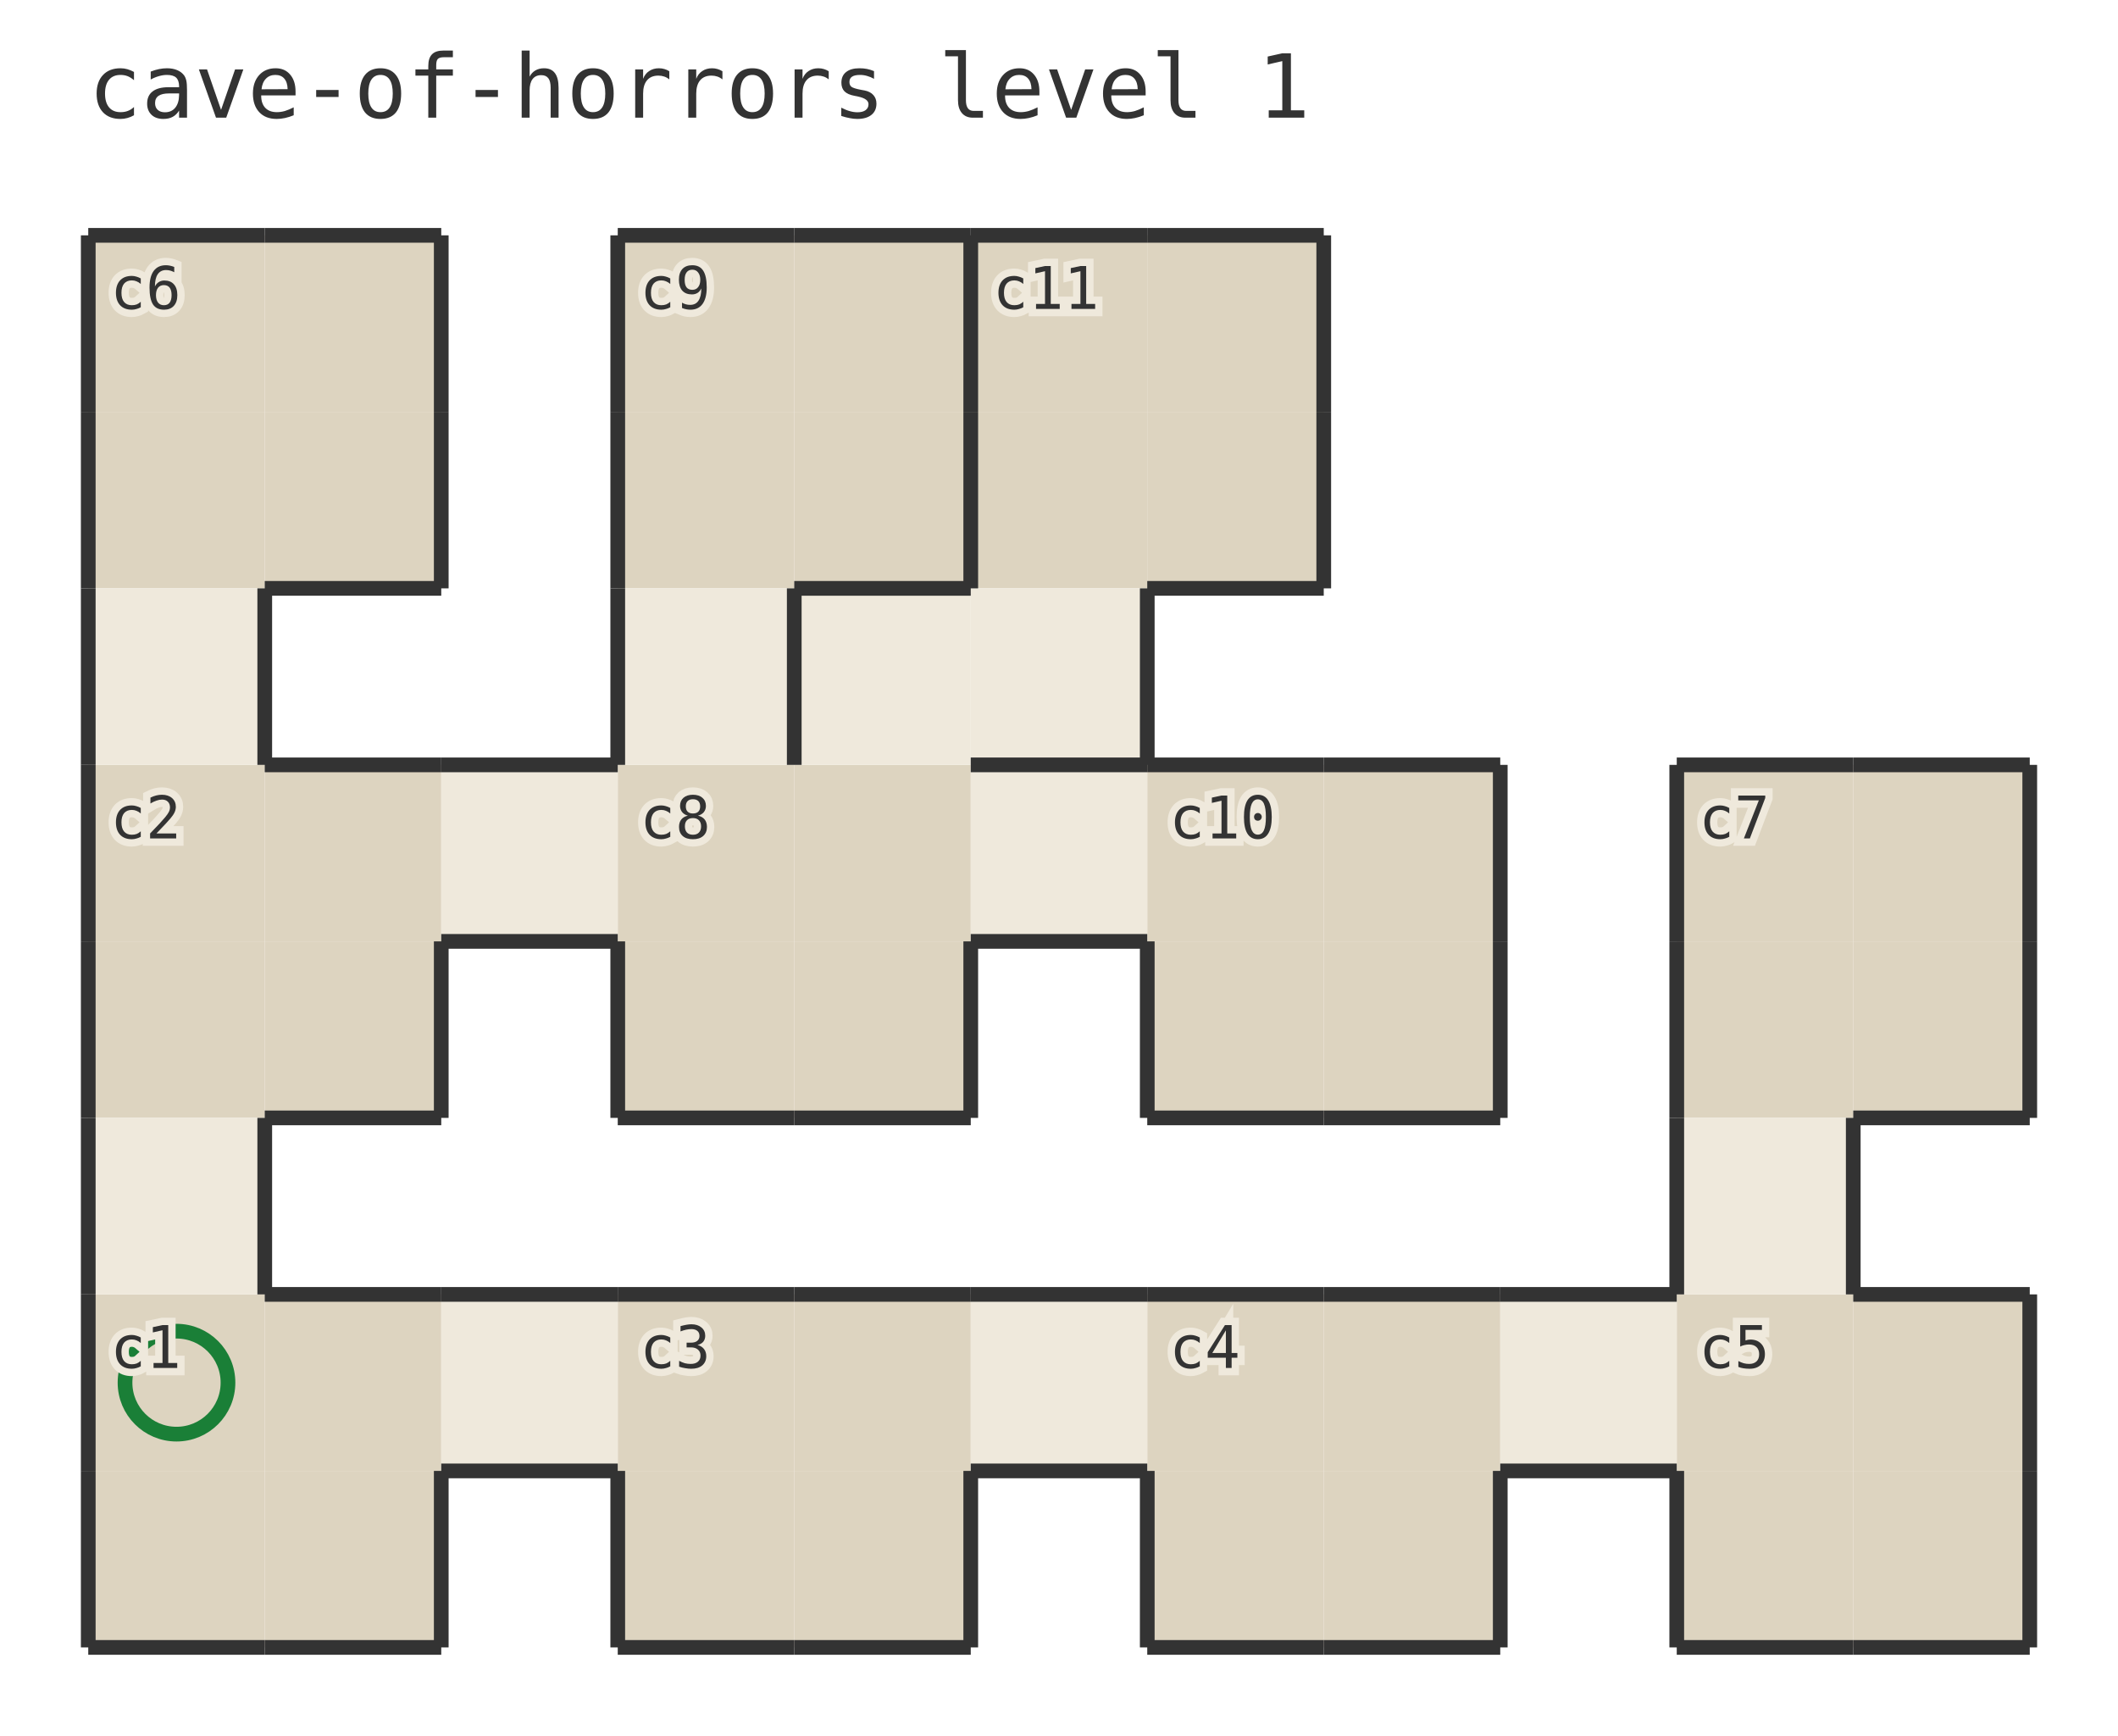
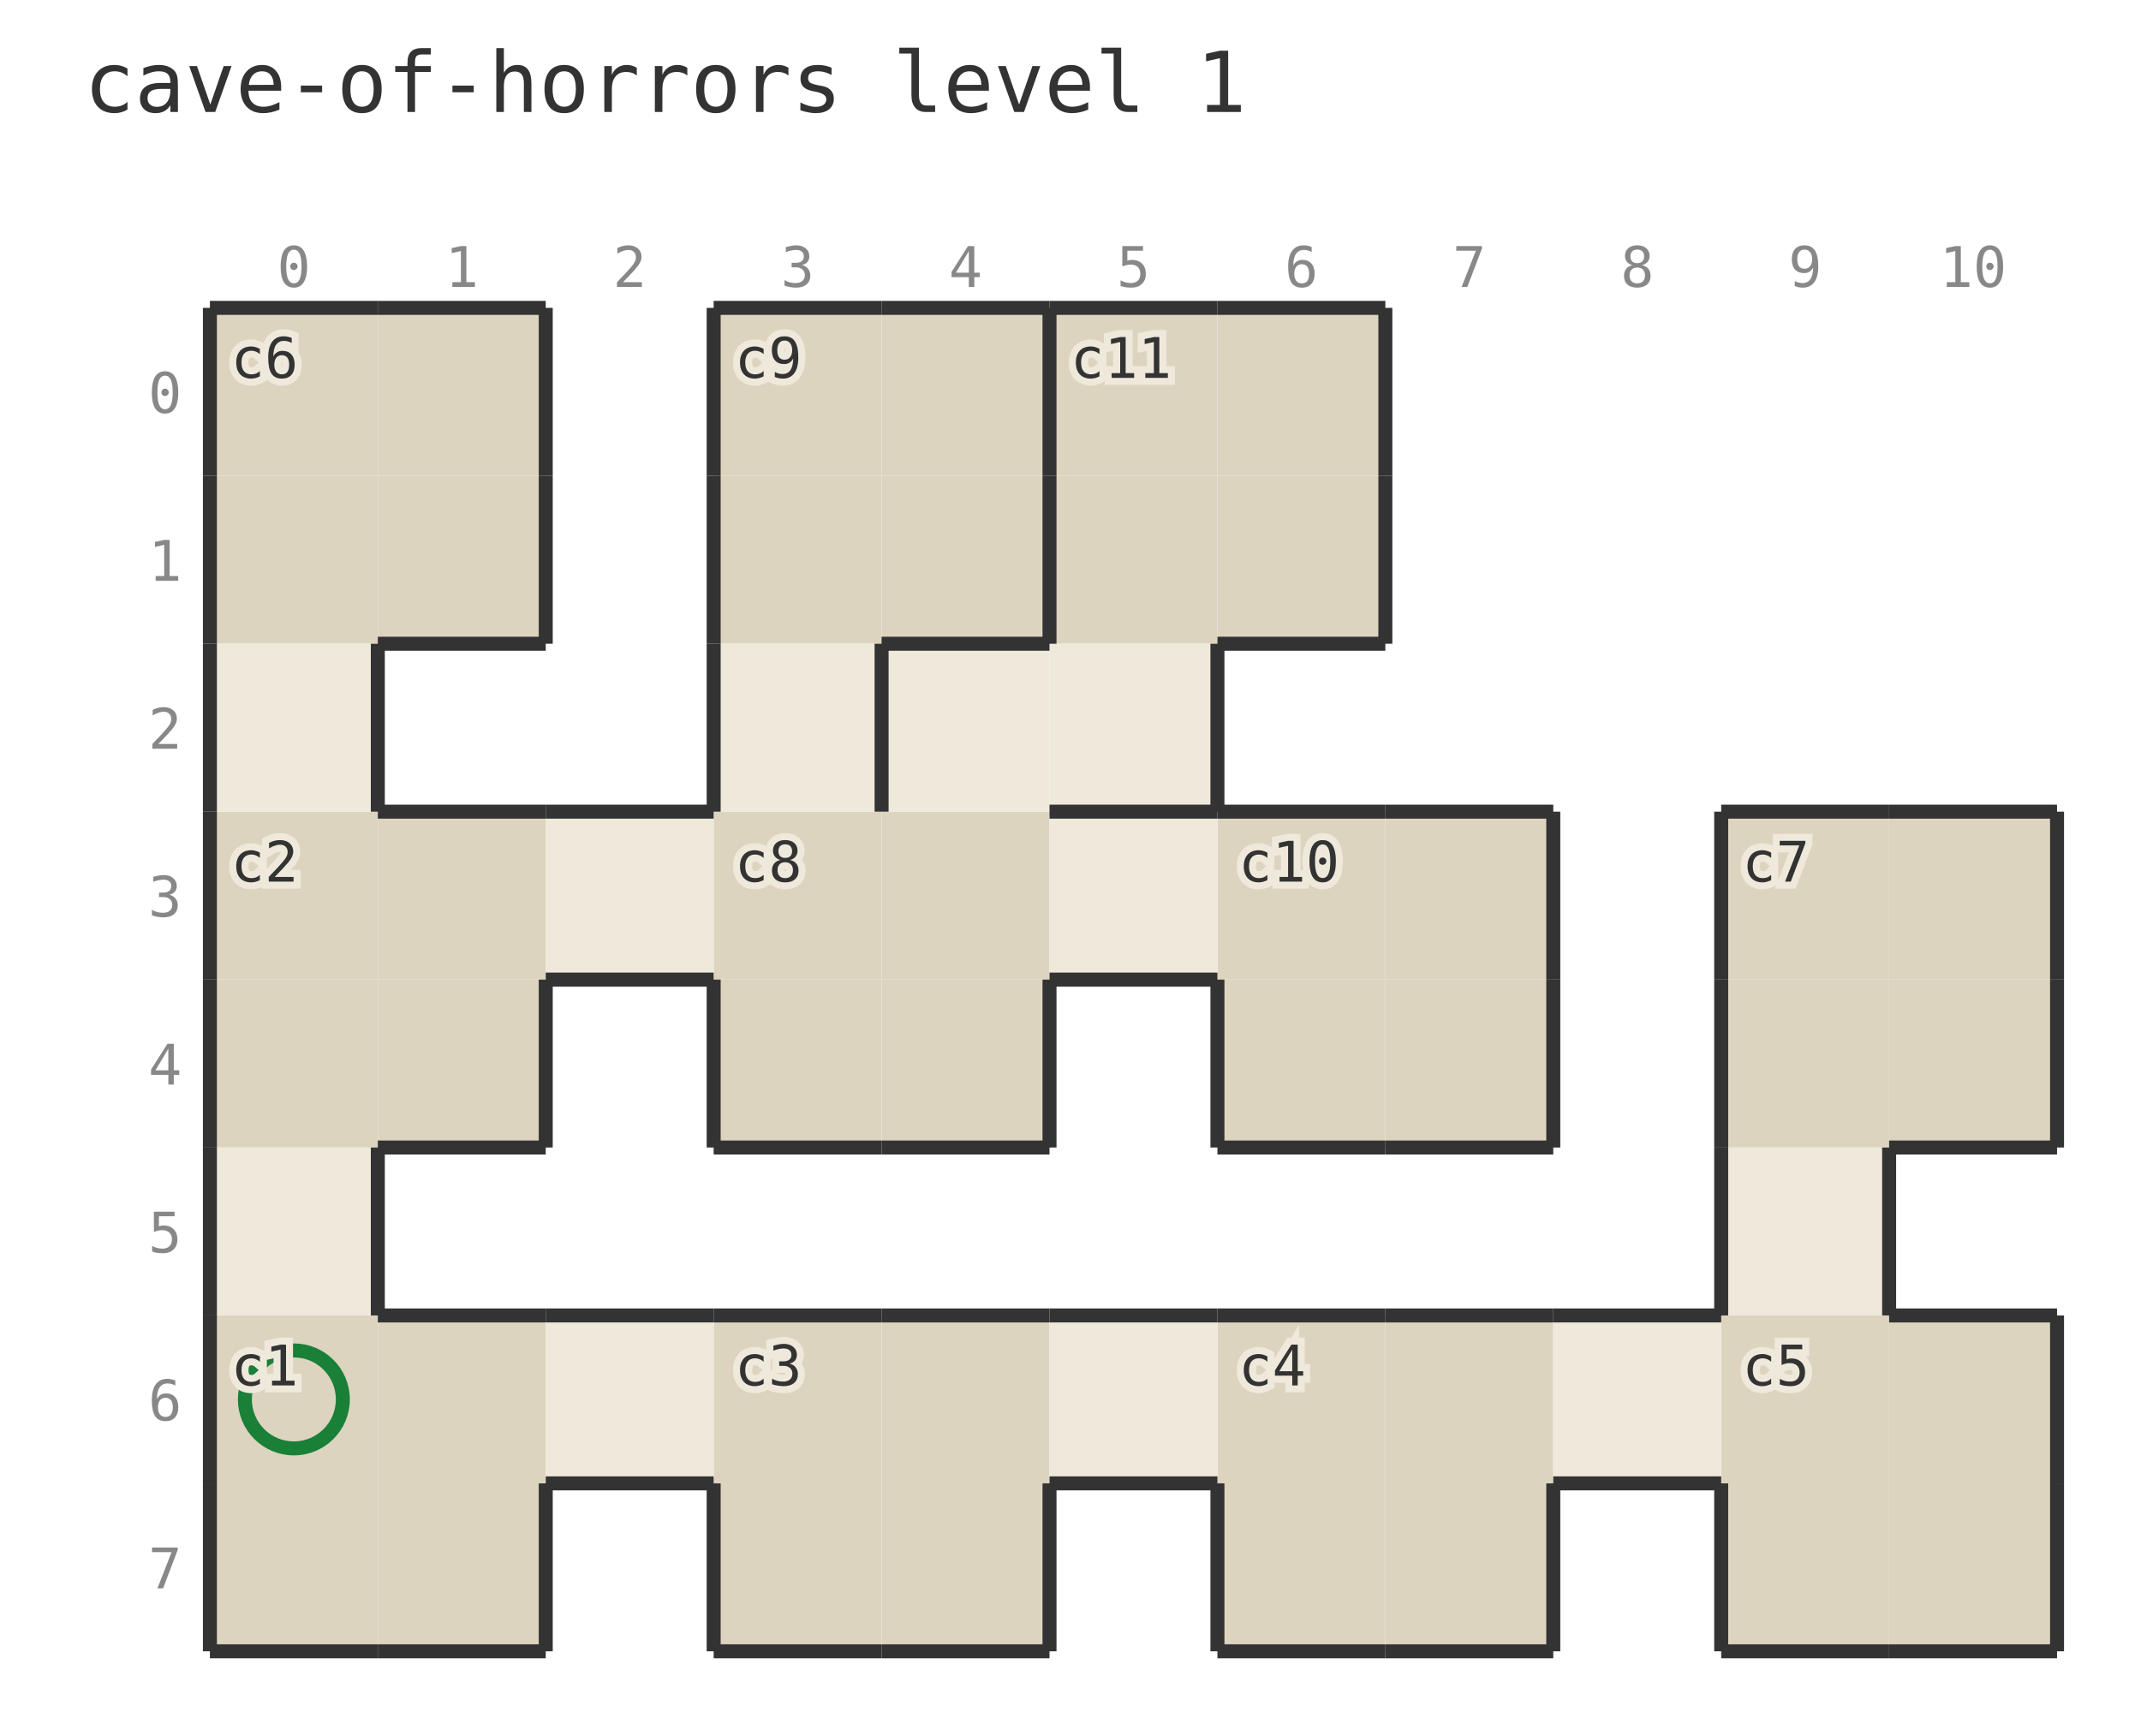
- <svg xmlns="http://www.w3.org/2000/svg" width="288" height="236" viewBox="0 0 288 236">
+ <svg xmlns="http://www.w3.org/2000/svg" width="306" height="248" viewBox="0 0 306 248">
  <text x="12" y="16" font-family="monospace" font-size="12" fill="#333333">cave-of-horrors level 1</text>
-   <rect x="12" y="176" width="24" height="24" fill="#ddd4c0" />
-   <rect x="36" y="176" width="24" height="24" fill="#ddd4c0" />
-   <rect x="12" y="200" width="24" height="24" fill="#ddd4c0" />
-   <rect x="36" y="200" width="24" height="24" fill="#ddd4c0" />
-   <rect x="12" y="104" width="24" height="24" fill="#ddd4c0" />
-   <rect x="36" y="104" width="24" height="24" fill="#ddd4c0" />
-   <rect x="12" y="128" width="24" height="24" fill="#ddd4c0" />
-   <rect x="36" y="128" width="24" height="24" fill="#ddd4c0" />
-   <rect x="84" y="176" width="24" height="24" fill="#ddd4c0" />
-   <rect x="108" y="176" width="24" height="24" fill="#ddd4c0" />
-   <rect x="84" y="200" width="24" height="24" fill="#ddd4c0" />
-   <rect x="108" y="200" width="24" height="24" fill="#ddd4c0" />
-   <rect x="156" y="176" width="24" height="24" fill="#ddd4c0" />
-   <rect x="180" y="176" width="24" height="24" fill="#ddd4c0" />
-   <rect x="156" y="200" width="24" height="24" fill="#ddd4c0" />
-   <rect x="180" y="200" width="24" height="24" fill="#ddd4c0" />
-   <rect x="228" y="176" width="24" height="24" fill="#ddd4c0" />
-   <rect x="252" y="176" width="24" height="24" fill="#ddd4c0" />
-   <rect x="228" y="200" width="24" height="24" fill="#ddd4c0" />
-   <rect x="252" y="200" width="24" height="24" fill="#ddd4c0" />
-   <rect x="12" y="32" width="24" height="24" fill="#ddd4c0" />
-   <rect x="36" y="32" width="24" height="24" fill="#ddd4c0" />
-   <rect x="12" y="56" width="24" height="24" fill="#ddd4c0" />
-   <rect x="36" y="56" width="24" height="24" fill="#ddd4c0" />
-   <rect x="228" y="104" width="24" height="24" fill="#ddd4c0" />
-   <rect x="252" y="104" width="24" height="24" fill="#ddd4c0" />
-   <rect x="228" y="128" width="24" height="24" fill="#ddd4c0" />
-   <rect x="252" y="128" width="24" height="24" fill="#ddd4c0" />
-   <rect x="84" y="104" width="24" height="24" fill="#ddd4c0" />
-   <rect x="108" y="104" width="24" height="24" fill="#ddd4c0" />
-   <rect x="84" y="128" width="24" height="24" fill="#ddd4c0" />
-   <rect x="108" y="128" width="24" height="24" fill="#ddd4c0" />
-   <rect x="84" y="32" width="24" height="24" fill="#ddd4c0" />
-   <rect x="108" y="32" width="24" height="24" fill="#ddd4c0" />
-   <rect x="84" y="56" width="24" height="24" fill="#ddd4c0" />
-   <rect x="108" y="56" width="24" height="24" fill="#ddd4c0" />
-   <rect x="156" y="104" width="24" height="24" fill="#ddd4c0" />
-   <rect x="180" y="104" width="24" height="24" fill="#ddd4c0" />
-   <rect x="156" y="128" width="24" height="24" fill="#ddd4c0" />
-   <rect x="180" y="128" width="24" height="24" fill="#ddd4c0" />
-   <rect x="132" y="32" width="24" height="24" fill="#ddd4c0" />
-   <rect x="156" y="32" width="24" height="24" fill="#ddd4c0" />
-   <rect x="132" y="56" width="24" height="24" fill="#ddd4c0" />
-   <rect x="156" y="56" width="24" height="24" fill="#ddd4c0" />
-   <rect x="12" y="80" width="24" height="24" fill="#efe9dc" />
-   <rect x="84" y="80" width="24" height="24" fill="#efe9dc" />
-   <rect x="108" y="80" width="24" height="24" fill="#efe9dc" />
-   <rect x="132" y="80" width="24" height="24" fill="#efe9dc" />
-   <rect x="60" y="104" width="24" height="24" fill="#efe9dc" />
-   <rect x="132" y="104" width="24" height="24" fill="#efe9dc" />
-   <rect x="12" y="152" width="24" height="24" fill="#efe9dc" />
-   <rect x="228" y="152" width="24" height="24" fill="#efe9dc" />
-   <rect x="60" y="176" width="24" height="24" fill="#efe9dc" />
-   <rect x="132" y="176" width="24" height="24" fill="#efe9dc" />
-   <rect x="204" y="176" width="24" height="24" fill="#efe9dc" />
-   <line x1="12" y1="32" x2="12" y2="56" stroke="#333333" stroke-width="2" />
-   <line x1="12" y1="32" x2="36" y2="32" stroke="#333333" stroke-width="2" />
-   <line x1="12" y1="56" x2="12" y2="80" stroke="#333333" stroke-width="2" />
-   <line x1="12" y1="80" x2="12" y2="104" stroke="#333333" stroke-width="2" />
-   <line x1="12" y1="104" x2="12" y2="128" stroke="#333333" stroke-width="2" />
-   <line x1="12" y1="128" x2="12" y2="152" stroke="#333333" stroke-width="2" />
-   <line x1="12" y1="152" x2="12" y2="176" stroke="#333333" stroke-width="2" />
-   <line x1="12" y1="176" x2="12" y2="200" stroke="#333333" stroke-width="2" />
-   <line x1="12" y1="200" x2="12" y2="224" stroke="#333333" stroke-width="2" />
-   <line x1="12" y1="224" x2="36" y2="224" stroke="#333333" stroke-width="2" />
-   <line x1="36" y1="32" x2="60" y2="32" stroke="#333333" stroke-width="2" />
-   <line x1="36" y1="80" x2="36" y2="104" stroke="#333333" stroke-width="2" />
-   <line x1="36" y1="80" x2="60" y2="80" stroke="#333333" stroke-width="2" />
-   <line x1="36" y1="104" x2="60" y2="104" stroke="#333333" stroke-width="2" />
-   <line x1="36" y1="152" x2="36" y2="176" stroke="#333333" stroke-width="2" />
-   <line x1="36" y1="152" x2="60" y2="152" stroke="#333333" stroke-width="2" />
-   <line x1="36" y1="176" x2="60" y2="176" stroke="#333333" stroke-width="2" />
-   <line x1="36" y1="224" x2="60" y2="224" stroke="#333333" stroke-width="2" />
-   <line x1="60" y1="32" x2="60" y2="56" stroke="#333333" stroke-width="2" />
-   <line x1="60" y1="56" x2="60" y2="80" stroke="#333333" stroke-width="2" />
-   <line x1="60" y1="104" x2="84" y2="104" stroke="#333333" stroke-width="2" />
-   <line x1="60" y1="128" x2="60" y2="152" stroke="#333333" stroke-width="2" />
-   <line x1="60" y1="128" x2="84" y2="128" stroke="#333333" stroke-width="2" />
-   <line x1="60" y1="176" x2="84" y2="176" stroke="#333333" stroke-width="2" />
-   <line x1="60" y1="200" x2="60" y2="224" stroke="#333333" stroke-width="2" />
-   <line x1="60" y1="200" x2="84" y2="200" stroke="#333333" stroke-width="2" />
-   <line x1="84" y1="32" x2="84" y2="56" stroke="#333333" stroke-width="2" />
-   <line x1="84" y1="32" x2="108" y2="32" stroke="#333333" stroke-width="2" />
-   <line x1="84" y1="56" x2="84" y2="80" stroke="#333333" stroke-width="2" />
-   <line x1="84" y1="80" x2="84" y2="104" stroke="#333333" stroke-width="2" />
-   <line x1="84" y1="128" x2="84" y2="152" stroke="#333333" stroke-width="2" />
-   <line x1="84" y1="152" x2="108" y2="152" stroke="#333333" stroke-width="2" />
-   <line x1="84" y1="176" x2="108" y2="176" stroke="#333333" stroke-width="2" />
-   <line x1="84" y1="200" x2="84" y2="224" stroke="#333333" stroke-width="2" />
-   <line x1="84" y1="224" x2="108" y2="224" stroke="#333333" stroke-width="2" />
-   <line x1="108" y1="32" x2="132" y2="32" stroke="#333333" stroke-width="2" />
-   <line x1="108" y1="80" x2="108" y2="104" stroke="#333333" stroke-width="2" />
-   <line x1="108" y1="80" x2="132" y2="80" stroke="#333333" stroke-width="2" />
-   <line x1="108" y1="152" x2="132" y2="152" stroke="#333333" stroke-width="2" />
-   <line x1="108" y1="176" x2="132" y2="176" stroke="#333333" stroke-width="2" />
-   <line x1="108" y1="224" x2="132" y2="224" stroke="#333333" stroke-width="2" />
-   <line x1="132" y1="32" x2="132" y2="56" stroke="#333333" stroke-width="2" />
-   <line x1="132" y1="32" x2="156" y2="32" stroke="#333333" stroke-width="2" />
-   <line x1="132" y1="56" x2="132" y2="80" stroke="#333333" stroke-width="2" />
-   <line x1="132" y1="104" x2="156" y2="104" stroke="#333333" stroke-width="2" />
-   <line x1="132" y1="128" x2="132" y2="152" stroke="#333333" stroke-width="2" />
-   <line x1="132" y1="128" x2="156" y2="128" stroke="#333333" stroke-width="2" />
-   <line x1="132" y1="176" x2="156" y2="176" stroke="#333333" stroke-width="2" />
-   <line x1="132" y1="200" x2="132" y2="224" stroke="#333333" stroke-width="2" />
-   <line x1="132" y1="200" x2="156" y2="200" stroke="#333333" stroke-width="2" />
-   <line x1="156" y1="32" x2="180" y2="32" stroke="#333333" stroke-width="2" />
-   <line x1="156" y1="80" x2="156" y2="104" stroke="#333333" stroke-width="2" />
-   <line x1="156" y1="80" x2="180" y2="80" stroke="#333333" stroke-width="2" />
-   <line x1="156" y1="104" x2="180" y2="104" stroke="#333333" stroke-width="2" />
-   <line x1="156" y1="128" x2="156" y2="152" stroke="#333333" stroke-width="2" />
-   <line x1="156" y1="152" x2="180" y2="152" stroke="#333333" stroke-width="2" />
-   <line x1="156" y1="176" x2="180" y2="176" stroke="#333333" stroke-width="2" />
-   <line x1="156" y1="200" x2="156" y2="224" stroke="#333333" stroke-width="2" />
-   <line x1="156" y1="224" x2="180" y2="224" stroke="#333333" stroke-width="2" />
-   <line x1="180" y1="32" x2="180" y2="56" stroke="#333333" stroke-width="2" />
-   <line x1="180" y1="56" x2="180" y2="80" stroke="#333333" stroke-width="2" />
-   <line x1="180" y1="104" x2="204" y2="104" stroke="#333333" stroke-width="2" />
-   <line x1="180" y1="152" x2="204" y2="152" stroke="#333333" stroke-width="2" />
-   <line x1="180" y1="176" x2="204" y2="176" stroke="#333333" stroke-width="2" />
-   <line x1="180" y1="224" x2="204" y2="224" stroke="#333333" stroke-width="2" />
-   <line x1="204" y1="104" x2="204" y2="128" stroke="#333333" stroke-width="2" />
-   <line x1="204" y1="128" x2="204" y2="152" stroke="#333333" stroke-width="2" />
-   <line x1="204" y1="176" x2="228" y2="176" stroke="#333333" stroke-width="2" />
-   <line x1="204" y1="200" x2="204" y2="224" stroke="#333333" stroke-width="2" />
-   <line x1="204" y1="200" x2="228" y2="200" stroke="#333333" stroke-width="2" />
-   <line x1="228" y1="104" x2="228" y2="128" stroke="#333333" stroke-width="2" />
-   <line x1="228" y1="104" x2="252" y2="104" stroke="#333333" stroke-width="2" />
-   <line x1="228" y1="128" x2="228" y2="152" stroke="#333333" stroke-width="2" />
-   <line x1="228" y1="152" x2="228" y2="176" stroke="#333333" stroke-width="2" />
-   <line x1="228" y1="200" x2="228" y2="224" stroke="#333333" stroke-width="2" />
-   <line x1="228" y1="224" x2="252" y2="224" stroke="#333333" stroke-width="2" />
-   <line x1="252" y1="104" x2="276" y2="104" stroke="#333333" stroke-width="2" />
-   <line x1="252" y1="152" x2="252" y2="176" stroke="#333333" stroke-width="2" />
-   <line x1="252" y1="152" x2="276" y2="152" stroke="#333333" stroke-width="2" />
-   <line x1="252" y1="176" x2="276" y2="176" stroke="#333333" stroke-width="2" />
-   <line x1="252" y1="224" x2="276" y2="224" stroke="#333333" stroke-width="2" />
-   <line x1="276" y1="104" x2="276" y2="128" stroke="#333333" stroke-width="2" />
-   <line x1="276" y1="128" x2="276" y2="152" stroke="#333333" stroke-width="2" />
-   <line x1="276" y1="176" x2="276" y2="200" stroke="#333333" stroke-width="2" />
-   <line x1="276" y1="200" x2="276" y2="224" stroke="#333333" stroke-width="2" />
-   <circle cx="24" cy="188" r="7" fill="none" stroke="#1a7f37" stroke-width="2" />
-   <text x="15" y="186" font-family="monospace" font-size="8" paint-order="stroke" stroke="#efe9dc" stroke-width="2" fill="#333333">c1</text>
-   <text x="15" y="114" font-family="monospace" font-size="8" paint-order="stroke" stroke="#efe9dc" stroke-width="2" fill="#333333">c2</text>
-   <text x="87" y="186" font-family="monospace" font-size="8" paint-order="stroke" stroke="#efe9dc" stroke-width="2" fill="#333333">c3</text>
-   <text x="159" y="186" font-family="monospace" font-size="8" paint-order="stroke" stroke="#efe9dc" stroke-width="2" fill="#333333">c4</text>
-   <text x="231" y="186" font-family="monospace" font-size="8" paint-order="stroke" stroke="#efe9dc" stroke-width="2" fill="#333333">c5</text>
-   <text x="15" y="42" font-family="monospace" font-size="8" paint-order="stroke" stroke="#efe9dc" stroke-width="2" fill="#333333">c6</text>
-   <text x="231" y="114" font-family="monospace" font-size="8" paint-order="stroke" stroke="#efe9dc" stroke-width="2" fill="#333333">c7</text>
-   <text x="87" y="114" font-family="monospace" font-size="8" paint-order="stroke" stroke="#efe9dc" stroke-width="2" fill="#333333">c8</text>
-   <text x="87" y="42" font-family="monospace" font-size="8" paint-order="stroke" stroke="#efe9dc" stroke-width="2" fill="#333333">c9</text>
-   <text x="159" y="114" font-family="monospace" font-size="8" paint-order="stroke" stroke="#efe9dc" stroke-width="2" fill="#333333">c10</text>
-   <text x="135" y="42" font-family="monospace" font-size="8" paint-order="stroke" stroke="#efe9dc" stroke-width="2" fill="#333333">c11</text>
+   <text x="42" y="41" font-family="monospace" font-size="8" text-anchor="middle" fill="#888888">0</text>
+   <text x="66" y="41" font-family="monospace" font-size="8" text-anchor="middle" fill="#888888">1</text>
+   <text x="90" y="41" font-family="monospace" font-size="8" text-anchor="middle" fill="#888888">2</text>
+   <text x="114" y="41" font-family="monospace" font-size="8" text-anchor="middle" fill="#888888">3</text>
+   <text x="138" y="41" font-family="monospace" font-size="8" text-anchor="middle" fill="#888888">4</text>
+   <text x="162" y="41" font-family="monospace" font-size="8" text-anchor="middle" fill="#888888">5</text>
+   <text x="186" y="41" font-family="monospace" font-size="8" text-anchor="middle" fill="#888888">6</text>
+   <text x="210" y="41" font-family="monospace" font-size="8" text-anchor="middle" fill="#888888">7</text>
+   <text x="234" y="41" font-family="monospace" font-size="8" text-anchor="middle" fill="#888888">8</text>
+   <text x="258" y="41" font-family="monospace" font-size="8" text-anchor="middle" fill="#888888">9</text>
+   <text x="282" y="41" font-family="monospace" font-size="8" text-anchor="middle" fill="#888888">10</text>
+   <text x="26" y="59" font-family="monospace" font-size="8" text-anchor="end" fill="#888888">0</text>
+   <text x="26" y="83" font-family="monospace" font-size="8" text-anchor="end" fill="#888888">1</text>
+   <text x="26" y="107" font-family="monospace" font-size="8" text-anchor="end" fill="#888888">2</text>
+   <text x="26" y="131" font-family="monospace" font-size="8" text-anchor="end" fill="#888888">3</text>
+   <text x="26" y="155" font-family="monospace" font-size="8" text-anchor="end" fill="#888888">4</text>
+   <text x="26" y="179" font-family="monospace" font-size="8" text-anchor="end" fill="#888888">5</text>
+   <text x="26" y="203" font-family="monospace" font-size="8" text-anchor="end" fill="#888888">6</text>
+   <text x="26" y="227" font-family="monospace" font-size="8" text-anchor="end" fill="#888888">7</text>
+   <rect x="30" y="188" width="24" height="24" fill="#ddd4c0" />
+   <rect x="54" y="188" width="24" height="24" fill="#ddd4c0" />
+   <rect x="30" y="212" width="24" height="24" fill="#ddd4c0" />
+   <rect x="54" y="212" width="24" height="24" fill="#ddd4c0" />
+   <rect x="30" y="116" width="24" height="24" fill="#ddd4c0" />
+   <rect x="54" y="116" width="24" height="24" fill="#ddd4c0" />
+   <rect x="30" y="140" width="24" height="24" fill="#ddd4c0" />
+   <rect x="54" y="140" width="24" height="24" fill="#ddd4c0" />
+   <rect x="102" y="188" width="24" height="24" fill="#ddd4c0" />
+   <rect x="126" y="188" width="24" height="24" fill="#ddd4c0" />
+   <rect x="102" y="212" width="24" height="24" fill="#ddd4c0" />
+   <rect x="126" y="212" width="24" height="24" fill="#ddd4c0" />
+   <rect x="174" y="188" width="24" height="24" fill="#ddd4c0" />
+   <rect x="198" y="188" width="24" height="24" fill="#ddd4c0" />
+   <rect x="174" y="212" width="24" height="24" fill="#ddd4c0" />
+   <rect x="198" y="212" width="24" height="24" fill="#ddd4c0" />
+   <rect x="246" y="188" width="24" height="24" fill="#ddd4c0" />
+   <rect x="270" y="188" width="24" height="24" fill="#ddd4c0" />
+   <rect x="246" y="212" width="24" height="24" fill="#ddd4c0" />
+   <rect x="270" y="212" width="24" height="24" fill="#ddd4c0" />
+   <rect x="30" y="44" width="24" height="24" fill="#ddd4c0" />
+   <rect x="54" y="44" width="24" height="24" fill="#ddd4c0" />
+   <rect x="30" y="68" width="24" height="24" fill="#ddd4c0" />
+   <rect x="54" y="68" width="24" height="24" fill="#ddd4c0" />
+   <rect x="246" y="116" width="24" height="24" fill="#ddd4c0" />
+   <rect x="270" y="116" width="24" height="24" fill="#ddd4c0" />
+   <rect x="246" y="140" width="24" height="24" fill="#ddd4c0" />
+   <rect x="270" y="140" width="24" height="24" fill="#ddd4c0" />
+   <rect x="102" y="116" width="24" height="24" fill="#ddd4c0" />
+   <rect x="126" y="116" width="24" height="24" fill="#ddd4c0" />
+   <rect x="102" y="140" width="24" height="24" fill="#ddd4c0" />
+   <rect x="126" y="140" width="24" height="24" fill="#ddd4c0" />
+   <rect x="102" y="44" width="24" height="24" fill="#ddd4c0" />
+   <rect x="126" y="44" width="24" height="24" fill="#ddd4c0" />
+   <rect x="102" y="68" width="24" height="24" fill="#ddd4c0" />
+   <rect x="126" y="68" width="24" height="24" fill="#ddd4c0" />
+   <rect x="174" y="116" width="24" height="24" fill="#ddd4c0" />
+   <rect x="198" y="116" width="24" height="24" fill="#ddd4c0" />
+   <rect x="174" y="140" width="24" height="24" fill="#ddd4c0" />
+   <rect x="198" y="140" width="24" height="24" fill="#ddd4c0" />
+   <rect x="150" y="44" width="24" height="24" fill="#ddd4c0" />
+   <rect x="174" y="44" width="24" height="24" fill="#ddd4c0" />
+   <rect x="150" y="68" width="24" height="24" fill="#ddd4c0" />
+   <rect x="174" y="68" width="24" height="24" fill="#ddd4c0" />
+   <rect x="30" y="92" width="24" height="24" fill="#efe9dc" />
+   <rect x="102" y="92" width="24" height="24" fill="#efe9dc" />
+   <rect x="126" y="92" width="24" height="24" fill="#efe9dc" />
+   <rect x="150" y="92" width="24" height="24" fill="#efe9dc" />
+   <rect x="78" y="116" width="24" height="24" fill="#efe9dc" />
+   <rect x="150" y="116" width="24" height="24" fill="#efe9dc" />
+   <rect x="30" y="164" width="24" height="24" fill="#efe9dc" />
+   <rect x="246" y="164" width="24" height="24" fill="#efe9dc" />
+   <rect x="78" y="188" width="24" height="24" fill="#efe9dc" />
+   <rect x="150" y="188" width="24" height="24" fill="#efe9dc" />
+   <rect x="222" y="188" width="24" height="24" fill="#efe9dc" />
+   <line x1="30" y1="44" x2="30" y2="68" stroke="#333333" stroke-width="2" />
+   <line x1="30" y1="44" x2="54" y2="44" stroke="#333333" stroke-width="2" />
+   <line x1="30" y1="68" x2="30" y2="92" stroke="#333333" stroke-width="2" />
+   <line x1="30" y1="92" x2="30" y2="116" stroke="#333333" stroke-width="2" />
+   <line x1="30" y1="116" x2="30" y2="140" stroke="#333333" stroke-width="2" />
+   <line x1="30" y1="140" x2="30" y2="164" stroke="#333333" stroke-width="2" />
+   <line x1="30" y1="164" x2="30" y2="188" stroke="#333333" stroke-width="2" />
+   <line x1="30" y1="188" x2="30" y2="212" stroke="#333333" stroke-width="2" />
+   <line x1="30" y1="212" x2="30" y2="236" stroke="#333333" stroke-width="2" />
+   <line x1="30" y1="236" x2="54" y2="236" stroke="#333333" stroke-width="2" />
+   <line x1="54" y1="44" x2="78" y2="44" stroke="#333333" stroke-width="2" />
+   <line x1="54" y1="92" x2="54" y2="116" stroke="#333333" stroke-width="2" />
+   <line x1="54" y1="92" x2="78" y2="92" stroke="#333333" stroke-width="2" />
+   <line x1="54" y1="116" x2="78" y2="116" stroke="#333333" stroke-width="2" />
+   <line x1="54" y1="164" x2="54" y2="188" stroke="#333333" stroke-width="2" />
+   <line x1="54" y1="164" x2="78" y2="164" stroke="#333333" stroke-width="2" />
+   <line x1="54" y1="188" x2="78" y2="188" stroke="#333333" stroke-width="2" />
+   <line x1="54" y1="236" x2="78" y2="236" stroke="#333333" stroke-width="2" />
+   <line x1="78" y1="44" x2="78" y2="68" stroke="#333333" stroke-width="2" />
+   <line x1="78" y1="68" x2="78" y2="92" stroke="#333333" stroke-width="2" />
+   <line x1="78" y1="116" x2="102" y2="116" stroke="#333333" stroke-width="2" />
+   <line x1="78" y1="140" x2="78" y2="164" stroke="#333333" stroke-width="2" />
+   <line x1="78" y1="140" x2="102" y2="140" stroke="#333333" stroke-width="2" />
+   <line x1="78" y1="188" x2="102" y2="188" stroke="#333333" stroke-width="2" />
+   <line x1="78" y1="212" x2="78" y2="236" stroke="#333333" stroke-width="2" />
+   <line x1="78" y1="212" x2="102" y2="212" stroke="#333333" stroke-width="2" />
+   <line x1="102" y1="44" x2="102" y2="68" stroke="#333333" stroke-width="2" />
+   <line x1="102" y1="44" x2="126" y2="44" stroke="#333333" stroke-width="2" />
+   <line x1="102" y1="68" x2="102" y2="92" stroke="#333333" stroke-width="2" />
+   <line x1="102" y1="92" x2="102" y2="116" stroke="#333333" stroke-width="2" />
+   <line x1="102" y1="140" x2="102" y2="164" stroke="#333333" stroke-width="2" />
+   <line x1="102" y1="164" x2="126" y2="164" stroke="#333333" stroke-width="2" />
+   <line x1="102" y1="188" x2="126" y2="188" stroke="#333333" stroke-width="2" />
+   <line x1="102" y1="212" x2="102" y2="236" stroke="#333333" stroke-width="2" />
+   <line x1="102" y1="236" x2="126" y2="236" stroke="#333333" stroke-width="2" />
+   <line x1="126" y1="44" x2="150" y2="44" stroke="#333333" stroke-width="2" />
+   <line x1="126" y1="92" x2="126" y2="116" stroke="#333333" stroke-width="2" />
+   <line x1="126" y1="92" x2="150" y2="92" stroke="#333333" stroke-width="2" />
+   <line x1="126" y1="164" x2="150" y2="164" stroke="#333333" stroke-width="2" />
+   <line x1="126" y1="188" x2="150" y2="188" stroke="#333333" stroke-width="2" />
+   <line x1="126" y1="236" x2="150" y2="236" stroke="#333333" stroke-width="2" />
+   <line x1="150" y1="44" x2="150" y2="68" stroke="#333333" stroke-width="2" />
+   <line x1="150" y1="44" x2="174" y2="44" stroke="#333333" stroke-width="2" />
+   <line x1="150" y1="68" x2="150" y2="92" stroke="#333333" stroke-width="2" />
+   <line x1="150" y1="116" x2="174" y2="116" stroke="#333333" stroke-width="2" />
+   <line x1="150" y1="140" x2="150" y2="164" stroke="#333333" stroke-width="2" />
+   <line x1="150" y1="140" x2="174" y2="140" stroke="#333333" stroke-width="2" />
+   <line x1="150" y1="188" x2="174" y2="188" stroke="#333333" stroke-width="2" />
+   <line x1="150" y1="212" x2="150" y2="236" stroke="#333333" stroke-width="2" />
+   <line x1="150" y1="212" x2="174" y2="212" stroke="#333333" stroke-width="2" />
+   <line x1="174" y1="44" x2="198" y2="44" stroke="#333333" stroke-width="2" />
+   <line x1="174" y1="92" x2="174" y2="116" stroke="#333333" stroke-width="2" />
+   <line x1="174" y1="92" x2="198" y2="92" stroke="#333333" stroke-width="2" />
+   <line x1="174" y1="116" x2="198" y2="116" stroke="#333333" stroke-width="2" />
+   <line x1="174" y1="140" x2="174" y2="164" stroke="#333333" stroke-width="2" />
+   <line x1="174" y1="164" x2="198" y2="164" stroke="#333333" stroke-width="2" />
+   <line x1="174" y1="188" x2="198" y2="188" stroke="#333333" stroke-width="2" />
+   <line x1="174" y1="212" x2="174" y2="236" stroke="#333333" stroke-width="2" />
+   <line x1="174" y1="236" x2="198" y2="236" stroke="#333333" stroke-width="2" />
+   <line x1="198" y1="44" x2="198" y2="68" stroke="#333333" stroke-width="2" />
+   <line x1="198" y1="68" x2="198" y2="92" stroke="#333333" stroke-width="2" />
+   <line x1="198" y1="116" x2="222" y2="116" stroke="#333333" stroke-width="2" />
+   <line x1="198" y1="164" x2="222" y2="164" stroke="#333333" stroke-width="2" />
+   <line x1="198" y1="188" x2="222" y2="188" stroke="#333333" stroke-width="2" />
+   <line x1="198" y1="236" x2="222" y2="236" stroke="#333333" stroke-width="2" />
+   <line x1="222" y1="116" x2="222" y2="140" stroke="#333333" stroke-width="2" />
+   <line x1="222" y1="140" x2="222" y2="164" stroke="#333333" stroke-width="2" />
+   <line x1="222" y1="188" x2="246" y2="188" stroke="#333333" stroke-width="2" />
+   <line x1="222" y1="212" x2="222" y2="236" stroke="#333333" stroke-width="2" />
+   <line x1="222" y1="212" x2="246" y2="212" stroke="#333333" stroke-width="2" />
+   <line x1="246" y1="116" x2="246" y2="140" stroke="#333333" stroke-width="2" />
+   <line x1="246" y1="116" x2="270" y2="116" stroke="#333333" stroke-width="2" />
+   <line x1="246" y1="140" x2="246" y2="164" stroke="#333333" stroke-width="2" />
+   <line x1="246" y1="164" x2="246" y2="188" stroke="#333333" stroke-width="2" />
+   <line x1="246" y1="212" x2="246" y2="236" stroke="#333333" stroke-width="2" />
+   <line x1="246" y1="236" x2="270" y2="236" stroke="#333333" stroke-width="2" />
+   <line x1="270" y1="116" x2="294" y2="116" stroke="#333333" stroke-width="2" />
+   <line x1="270" y1="164" x2="270" y2="188" stroke="#333333" stroke-width="2" />
+   <line x1="270" y1="164" x2="294" y2="164" stroke="#333333" stroke-width="2" />
+   <line x1="270" y1="188" x2="294" y2="188" stroke="#333333" stroke-width="2" />
+   <line x1="270" y1="236" x2="294" y2="236" stroke="#333333" stroke-width="2" />
+   <line x1="294" y1="116" x2="294" y2="140" stroke="#333333" stroke-width="2" />
+   <line x1="294" y1="140" x2="294" y2="164" stroke="#333333" stroke-width="2" />
+   <line x1="294" y1="188" x2="294" y2="212" stroke="#333333" stroke-width="2" />
+   <line x1="294" y1="212" x2="294" y2="236" stroke="#333333" stroke-width="2" />
+   <circle cx="42" cy="200" r="7" fill="none" stroke="#1a7f37" stroke-width="2" />
+   <text x="33" y="198" font-family="monospace" font-size="8" paint-order="stroke" stroke="#efe9dc" stroke-width="2" fill="#333333">c1</text>
+   <text x="33" y="126" font-family="monospace" font-size="8" paint-order="stroke" stroke="#efe9dc" stroke-width="2" fill="#333333">c2</text>
+   <text x="105" y="198" font-family="monospace" font-size="8" paint-order="stroke" stroke="#efe9dc" stroke-width="2" fill="#333333">c3</text>
+   <text x="177" y="198" font-family="monospace" font-size="8" paint-order="stroke" stroke="#efe9dc" stroke-width="2" fill="#333333">c4</text>
+   <text x="249" y="198" font-family="monospace" font-size="8" paint-order="stroke" stroke="#efe9dc" stroke-width="2" fill="#333333">c5</text>
+   <text x="33" y="54" font-family="monospace" font-size="8" paint-order="stroke" stroke="#efe9dc" stroke-width="2" fill="#333333">c6</text>
+   <text x="249" y="126" font-family="monospace" font-size="8" paint-order="stroke" stroke="#efe9dc" stroke-width="2" fill="#333333">c7</text>
+   <text x="105" y="126" font-family="monospace" font-size="8" paint-order="stroke" stroke="#efe9dc" stroke-width="2" fill="#333333">c8</text>
+   <text x="105" y="54" font-family="monospace" font-size="8" paint-order="stroke" stroke="#efe9dc" stroke-width="2" fill="#333333">c9</text>
+   <text x="177" y="126" font-family="monospace" font-size="8" paint-order="stroke" stroke="#efe9dc" stroke-width="2" fill="#333333">c10</text>
+   <text x="153" y="54" font-family="monospace" font-size="8" paint-order="stroke" stroke="#efe9dc" stroke-width="2" fill="#333333">c11</text>
</svg>
